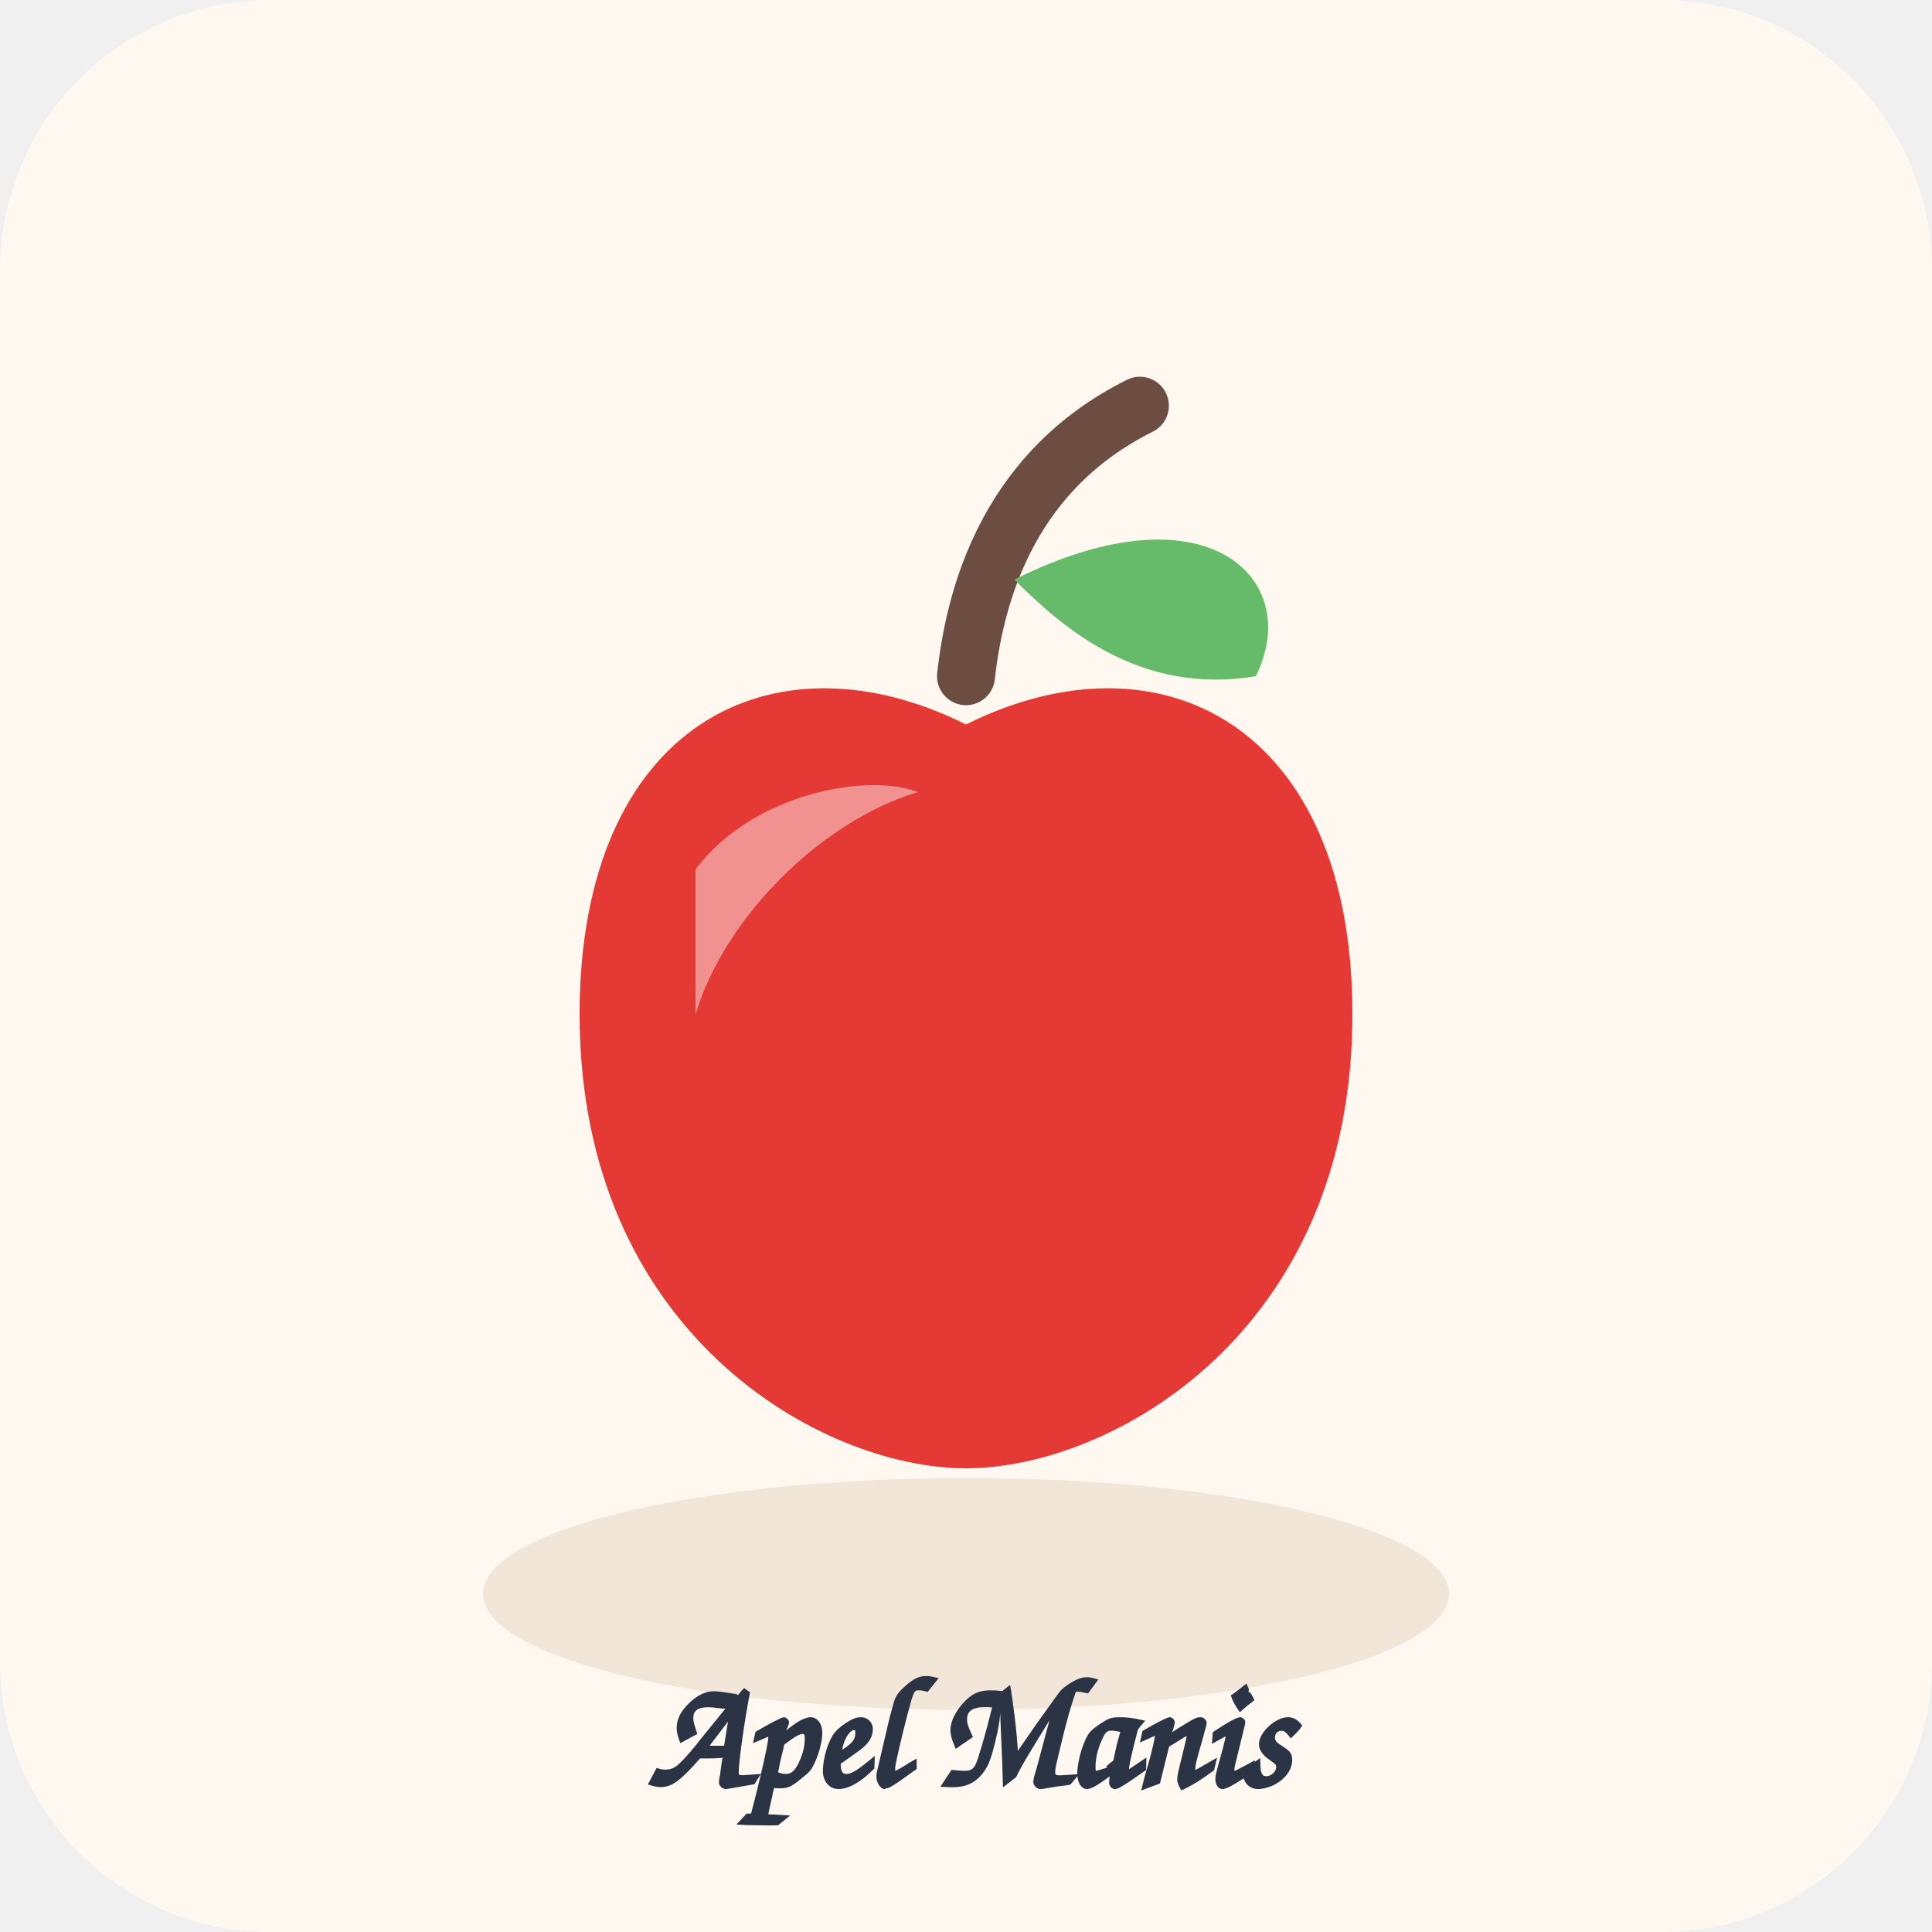
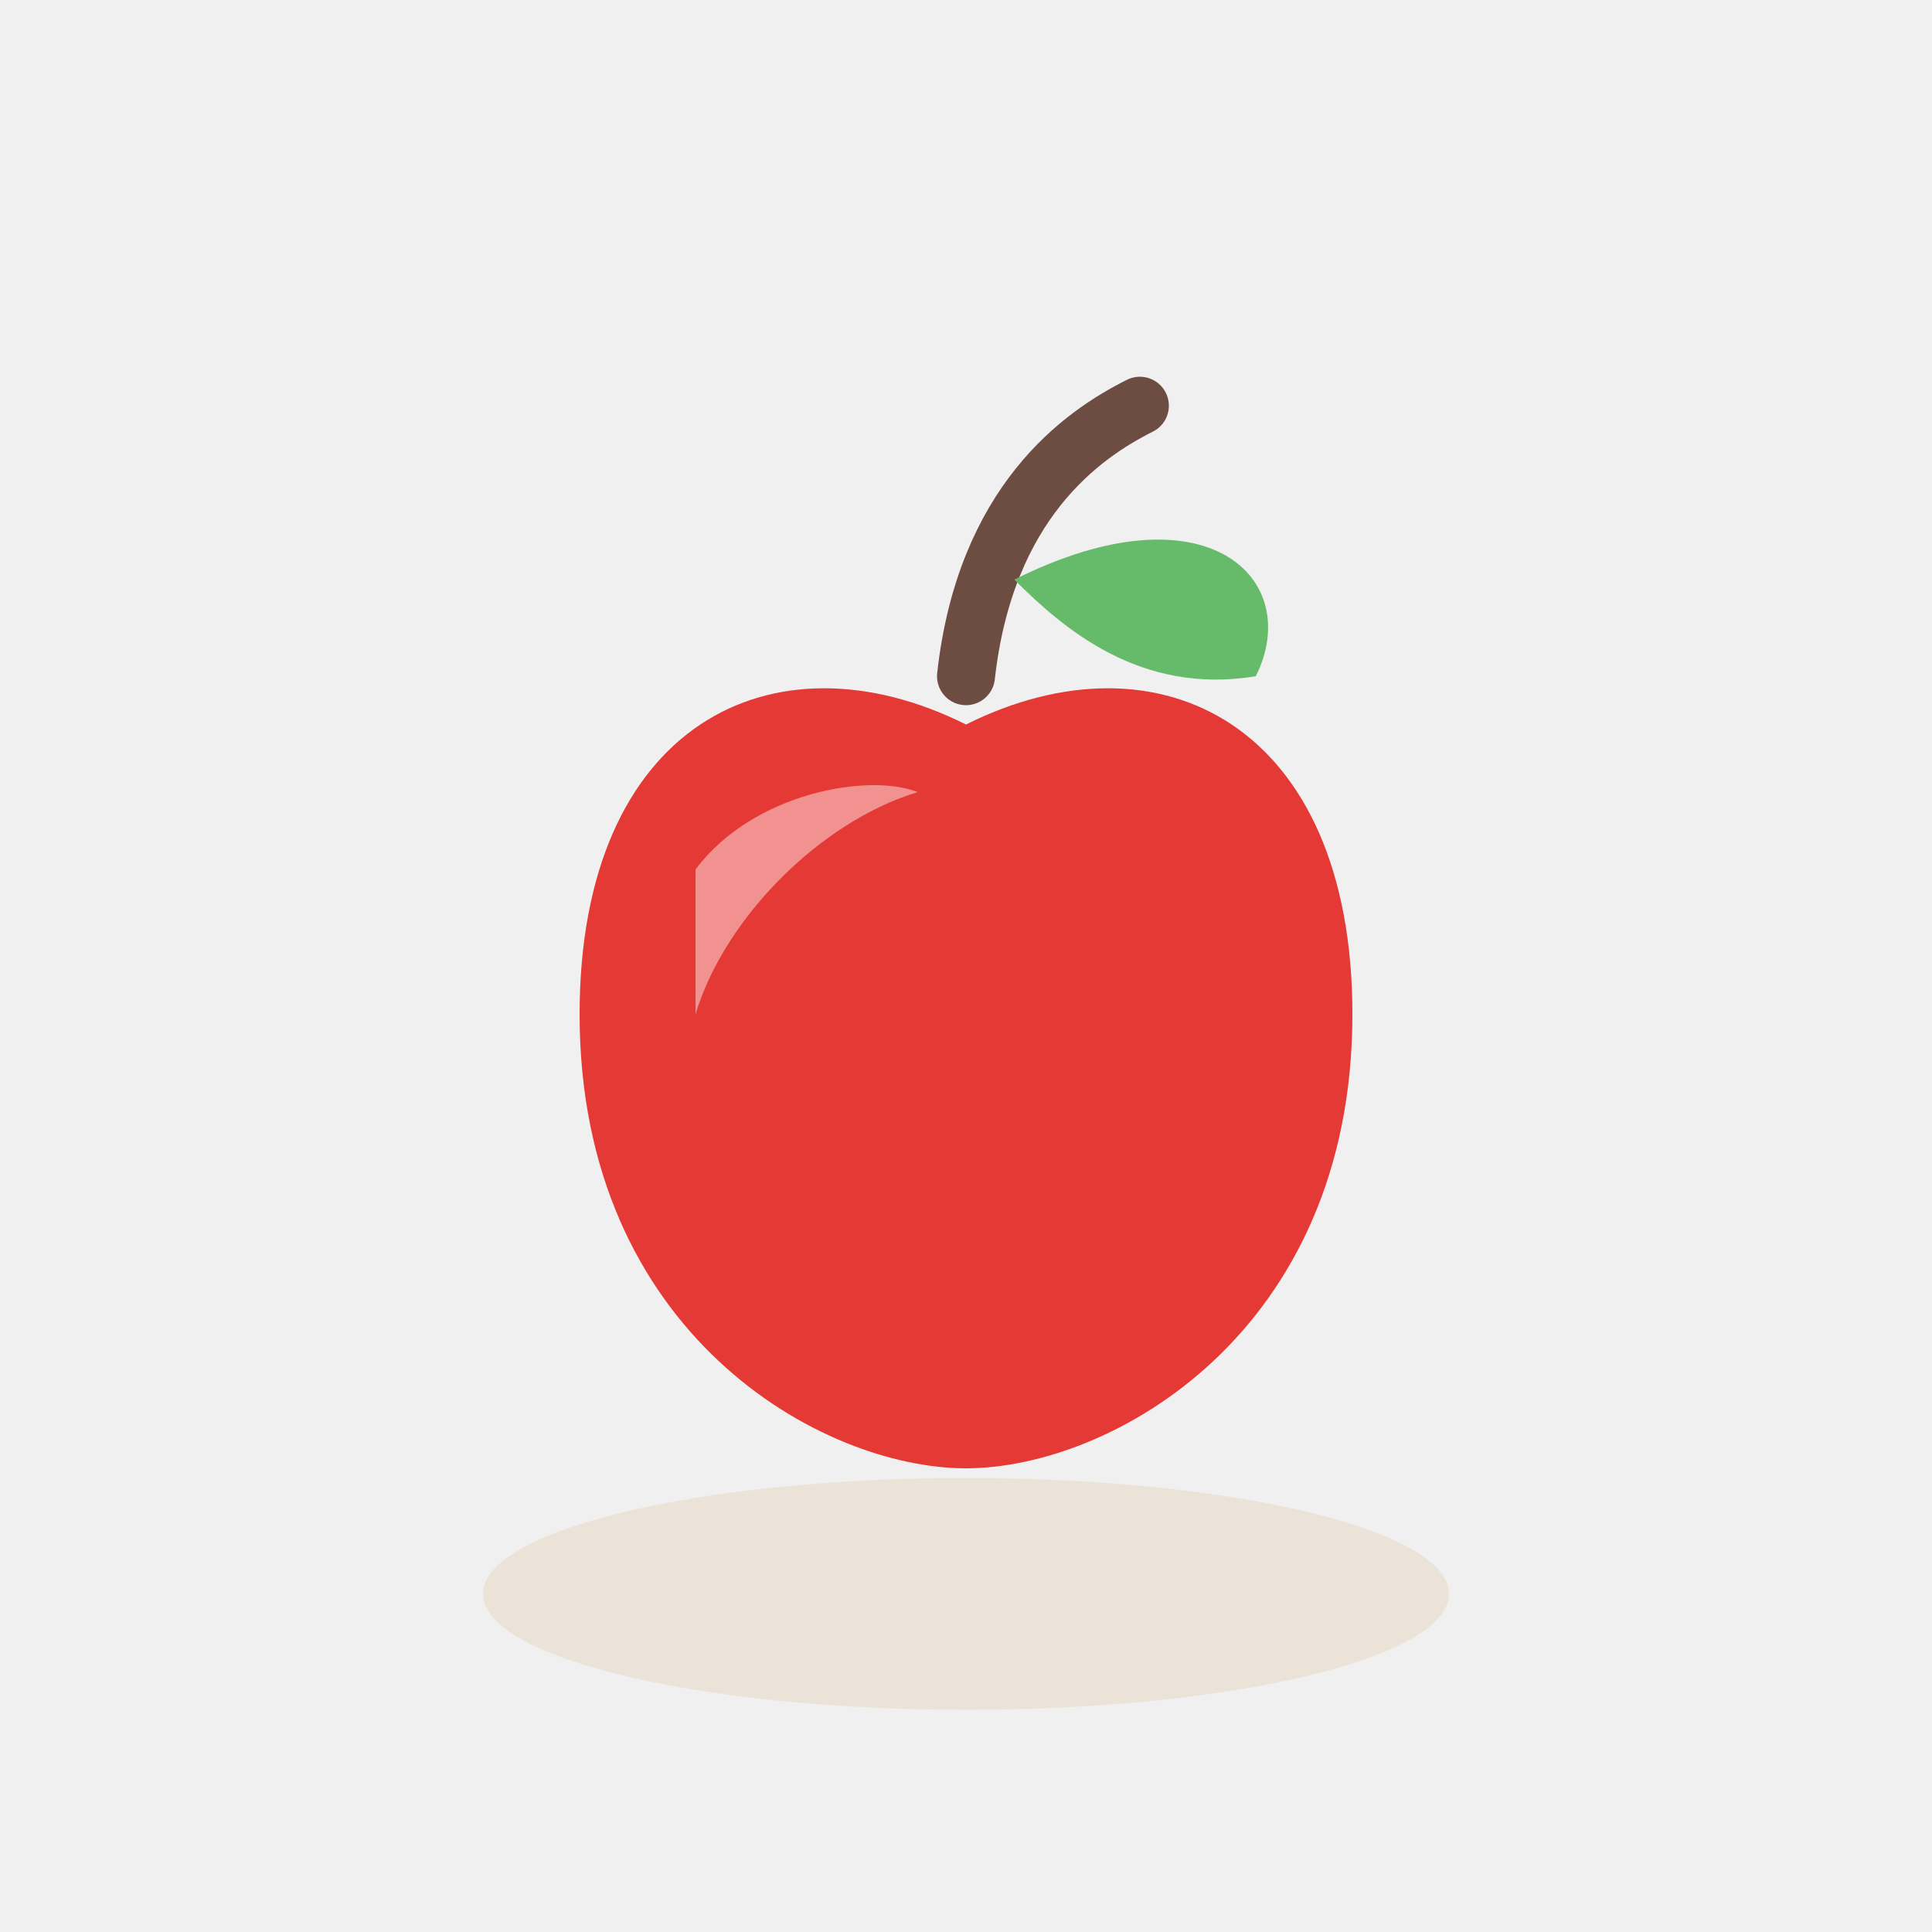
<svg xmlns="http://www.w3.org/2000/svg" viewBox="0 0 200 200" width="100%" height="100%">
-   <rect width="200" height="200" rx="28" fill="#FFF8F0" />
+   <rect width="200" height="200" rx="28" fill="none" />
  <ellipse cx="100" cy="165" rx="50" ry="12" fill="#EADBC8" opacity="0.6" />
  <path d="M 100 70 C 102 52, 112 45, 118 42" stroke="#6D4C41" stroke-width="6" stroke-linecap="round" fill="none" />
  <path d="M 105 60 C 125 50, 135 60, 130 70 C 118 72, 110 65, 105 60 Z" fill="#66BB6A" />
  <path d="M 100 75 C 80 65, 60 75, 60 105 C 60 138, 85 152, 100 152 C 115 152, 140 138, 140 105 C 140 75, 120 65, 100 75 Z" fill="#E53935" />
  <path d="M 72 90 C 78 82, 90 80, 95 82 C 85 85, 75 95, 72 105 Z" fill="#FFFFFF" opacity="0.45" />
-   <text x="100" y="185" font-family="'Baloo 2', cursive, sans-serif" font-size="16" font-weight="bold" fill="#2B3445" text-anchor="middle">Apel Manis</text>
</svg>
